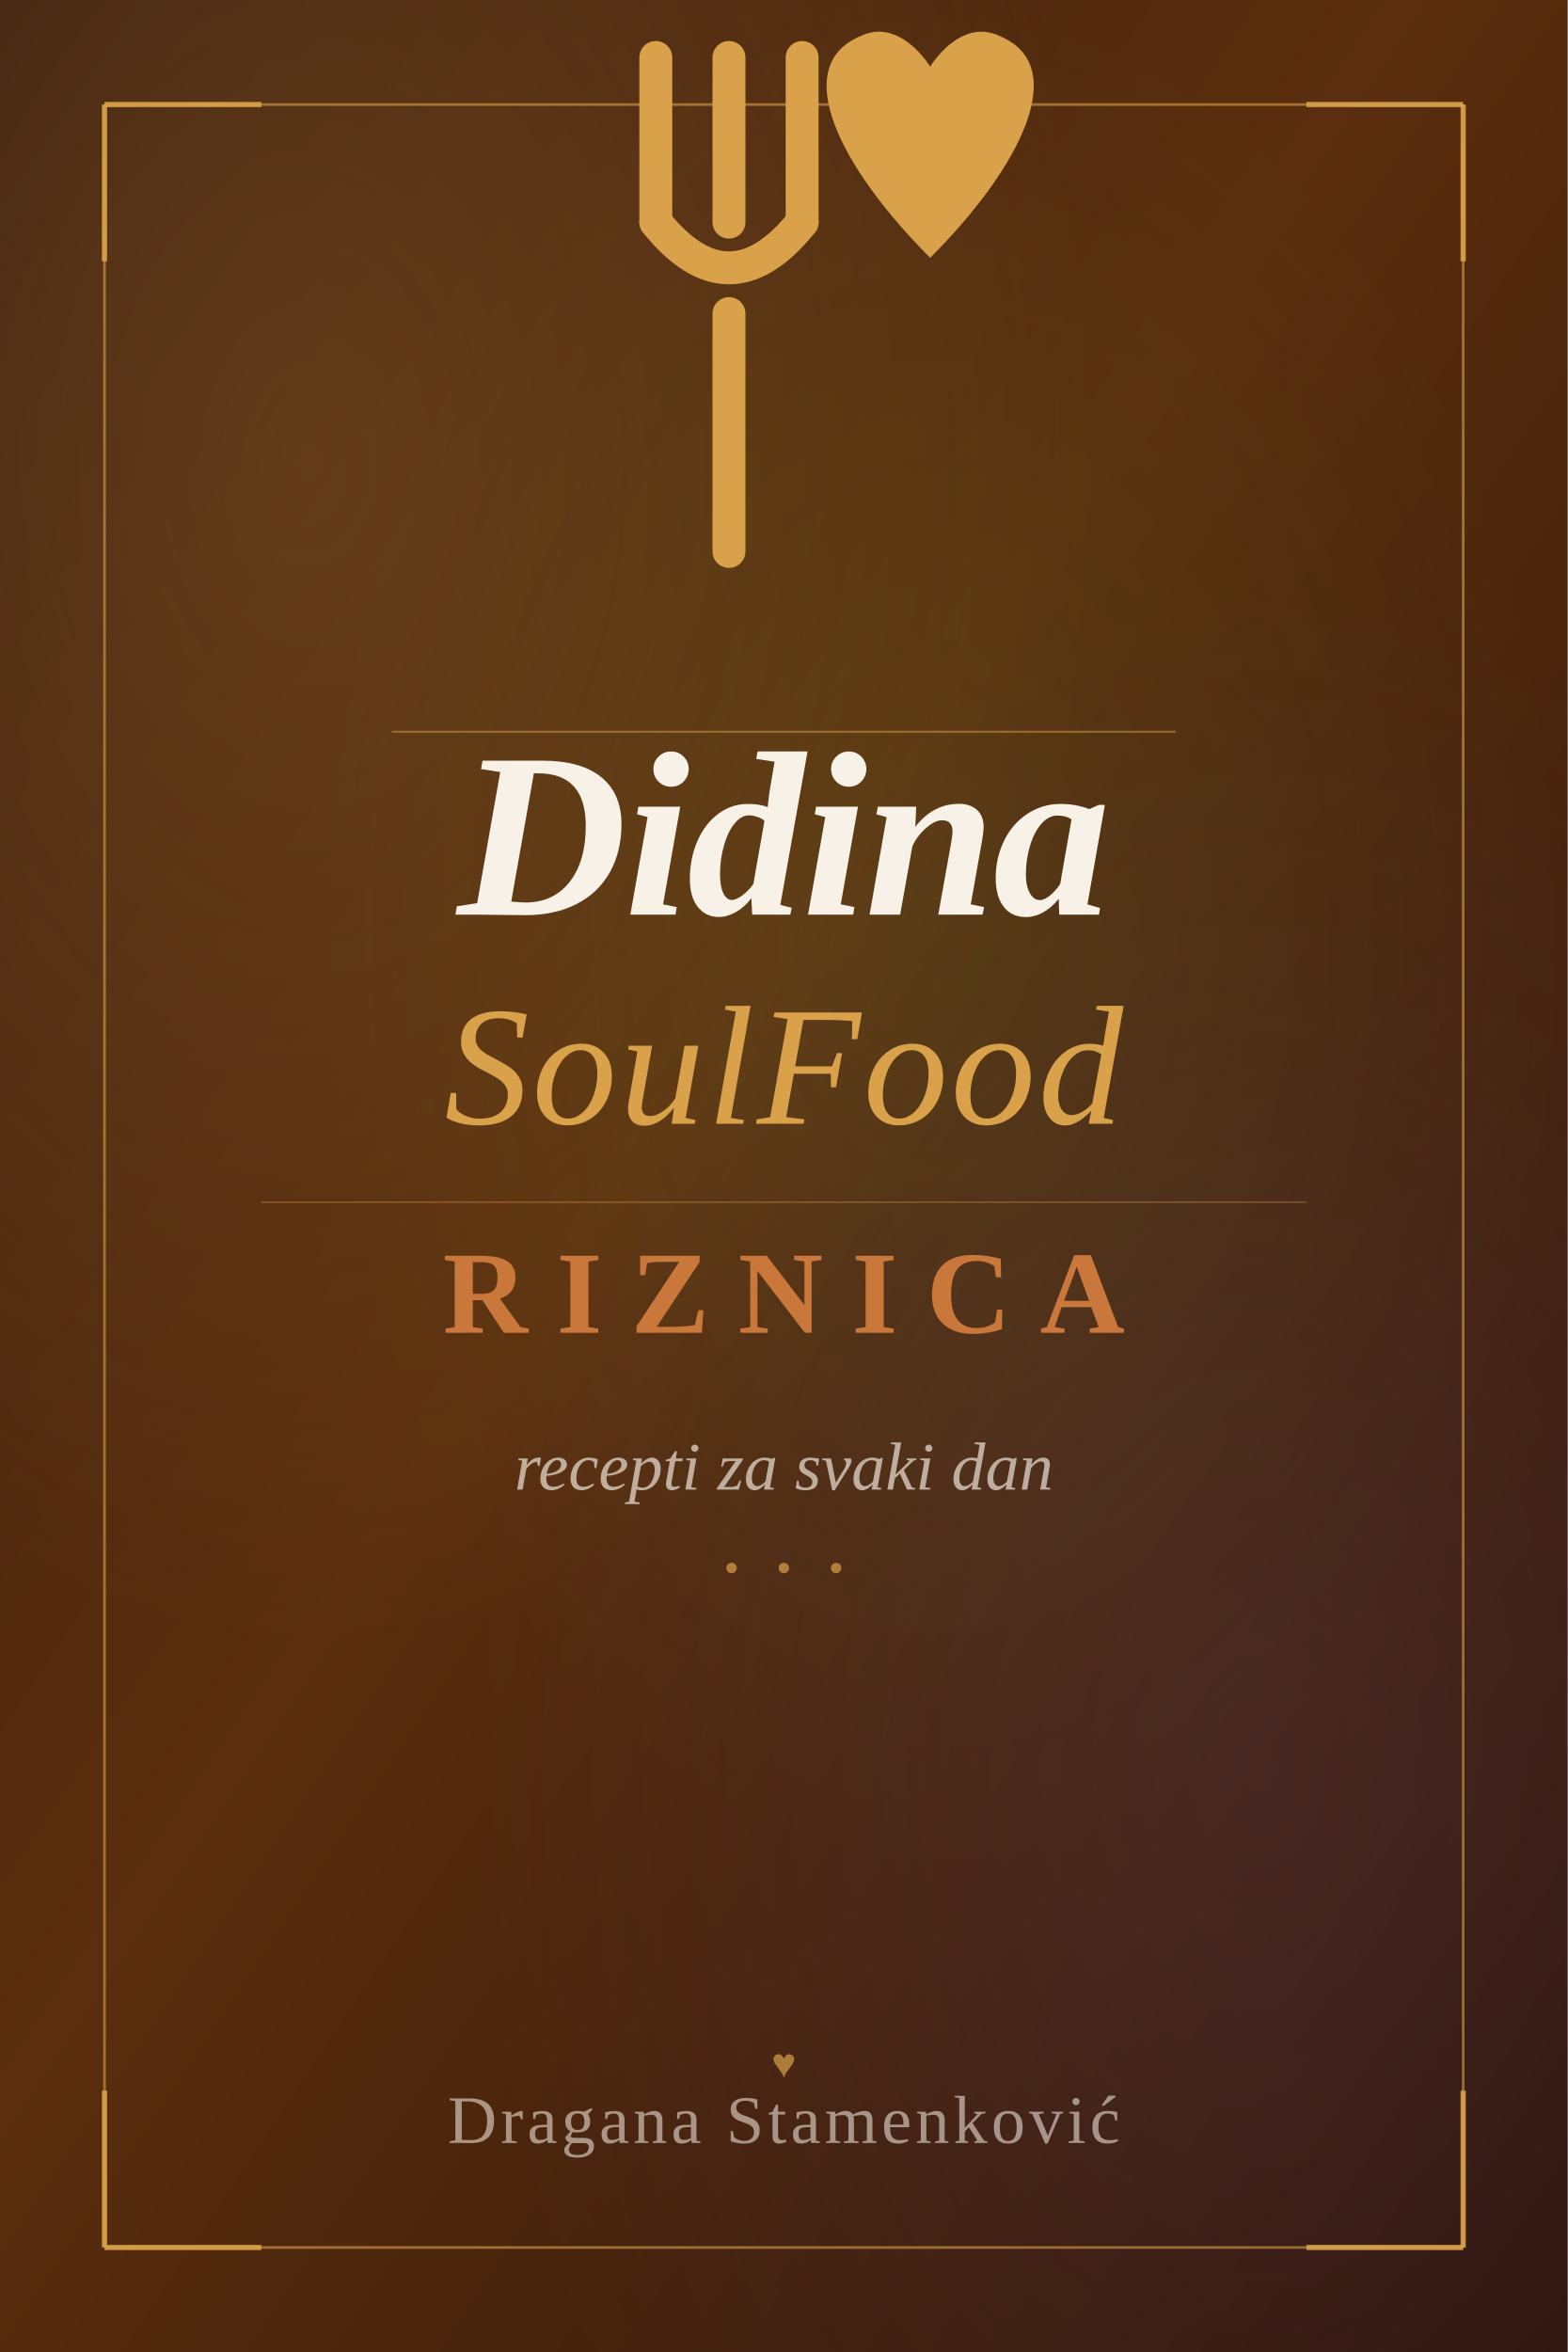
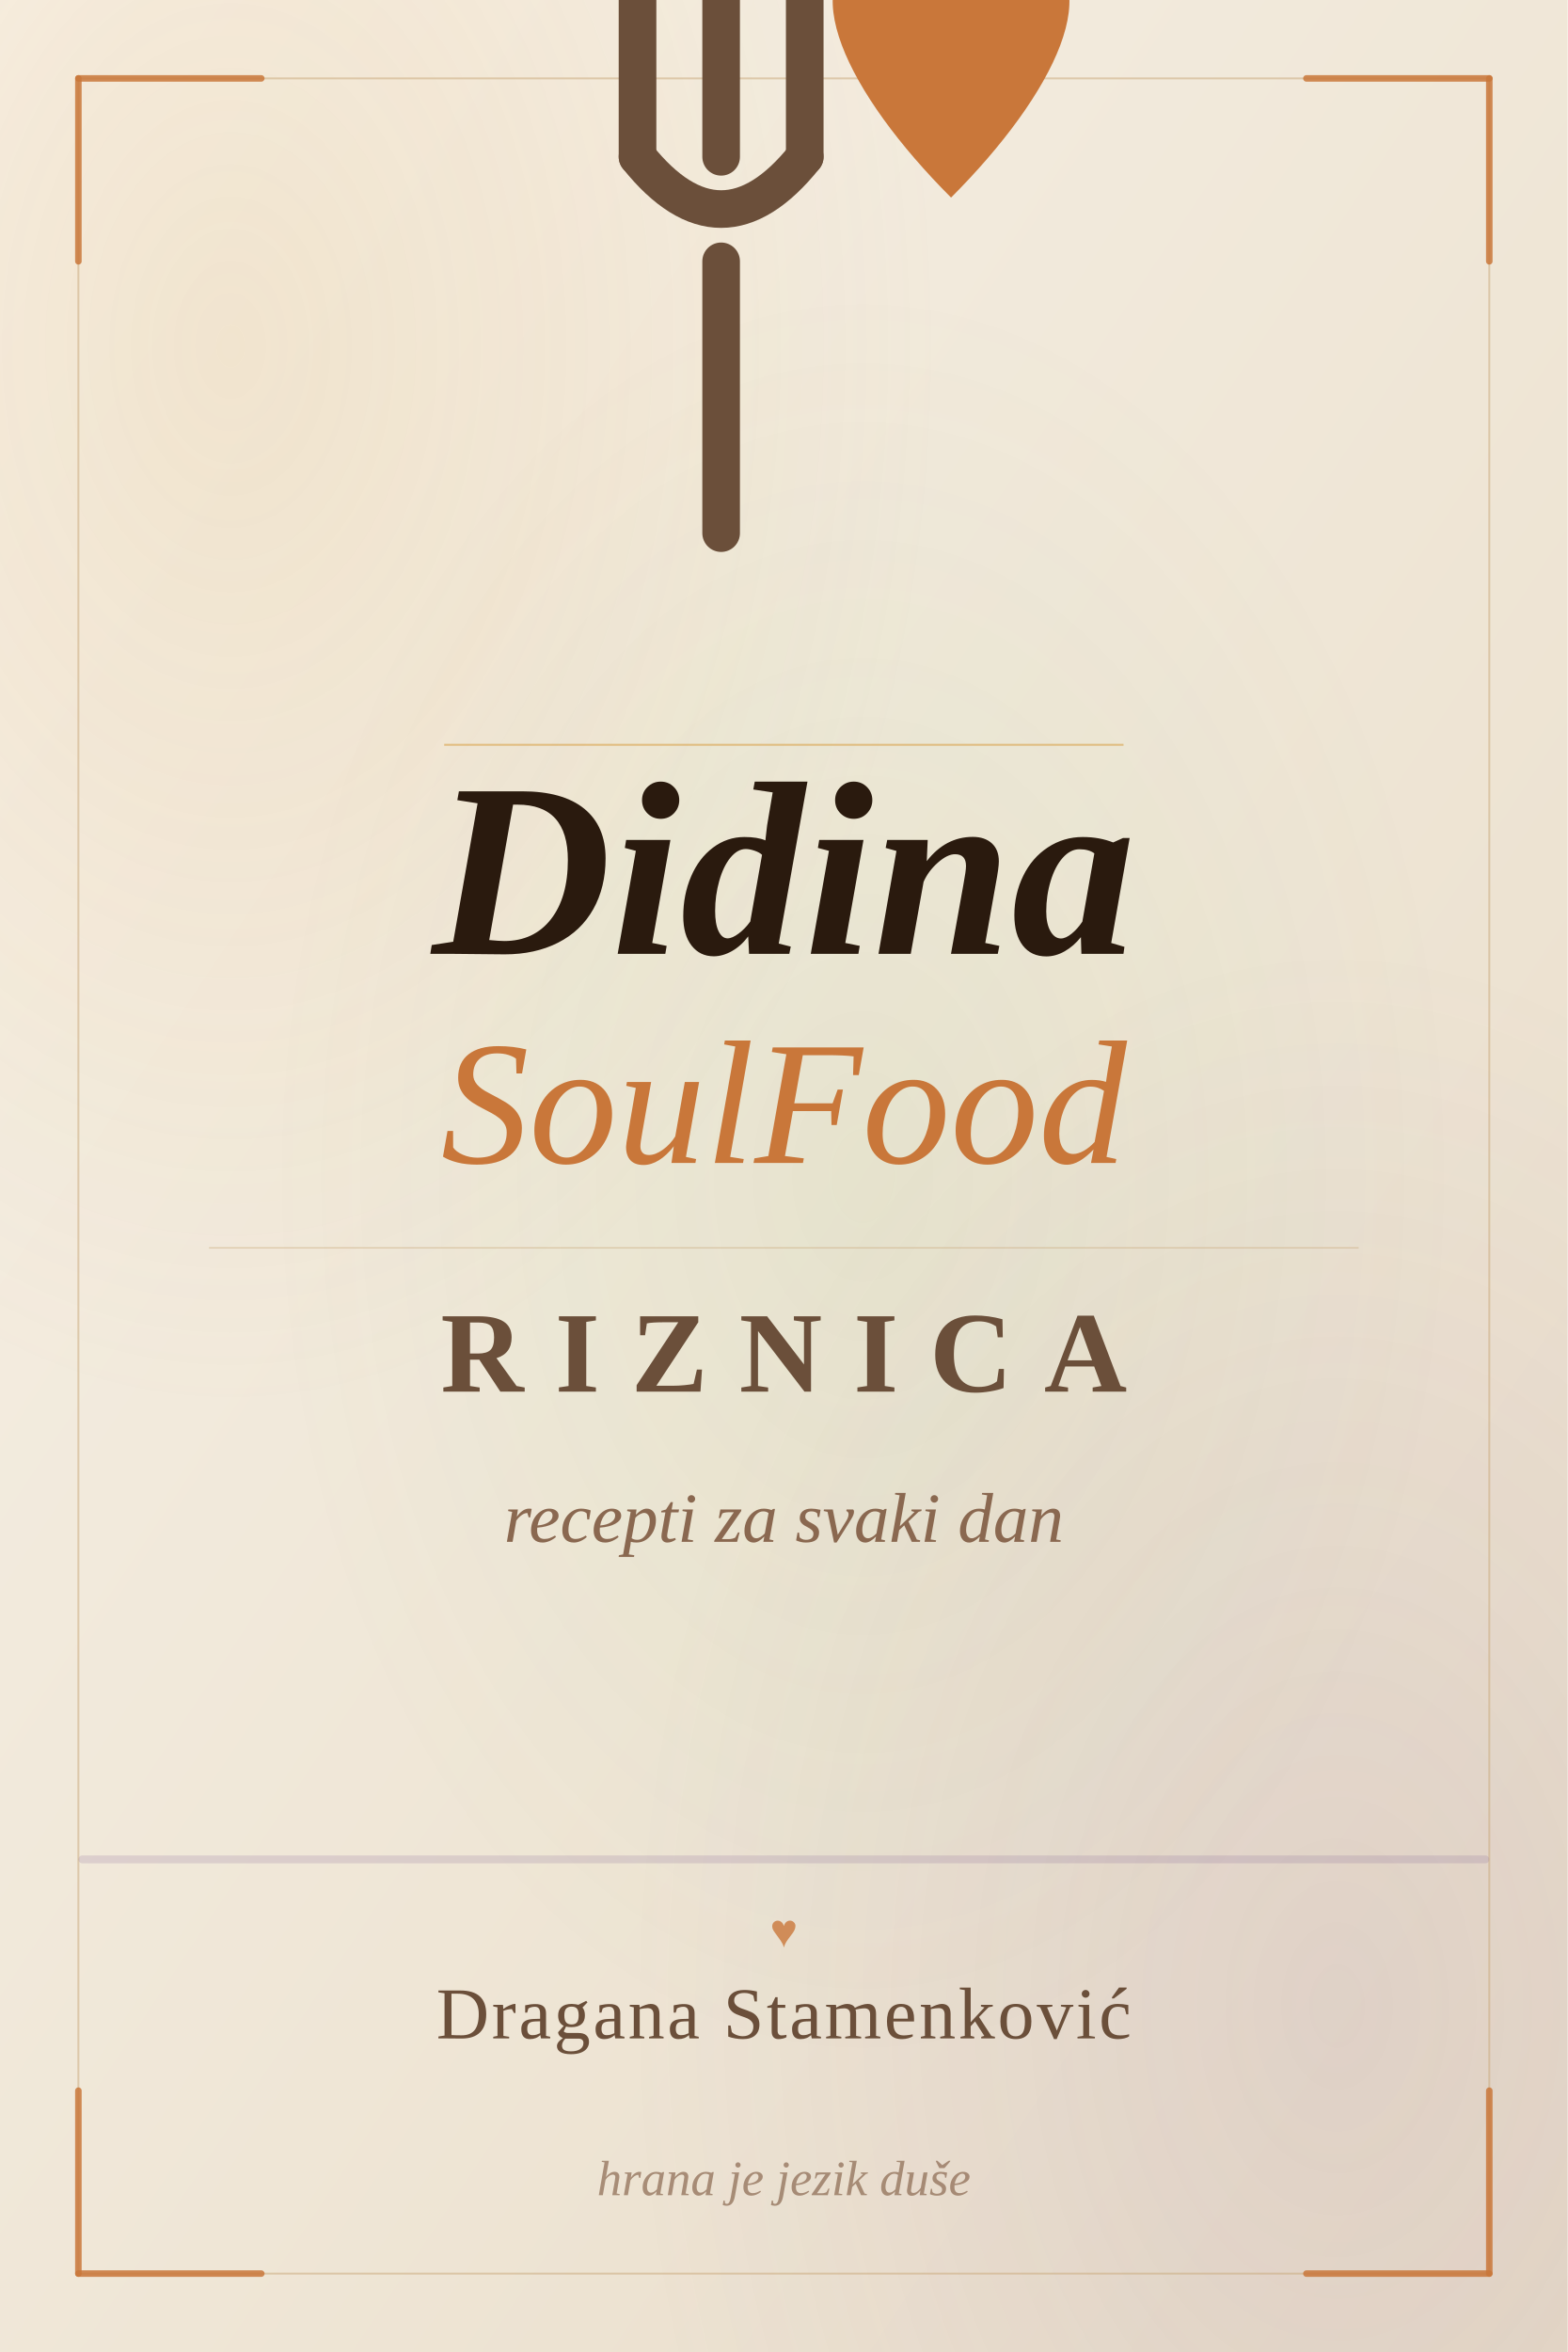
<svg xmlns="http://www.w3.org/2000/svg" viewBox="0 0 1200 1800" width="1200" height="1800">
  <defs>
    <linearGradient id="bgGrad" x1="0%" y1="0%" x2="100%" y2="100%">
-       <stop offset="0%" stop-color="#3D2010" />
-       <stop offset="45%" stop-color="#5A2E0E" />
-       <stop offset="100%" stop-color="#2A1208" />
+       <stop offset="0%" stop-color="#F7F1E7" />
+       <stop offset="55%" stop-color="#EFE6D6" />
+       <stop offset="100%" stop-color="#E8DBC8" />
    </linearGradient>
-     <radialGradient id="blob1" cx="20%" cy="20%" r="50%">
-       <stop offset="0%" stop-color="#D8A14A" stop-opacity="0.18" />
+     <radialGradient id="blob1" cx="15%" cy="15%" r="45%">
+       <stop offset="0%" stop-color="#D8A14A" stop-opacity="0.13" />
      <stop offset="100%" stop-color="#D8A14A" stop-opacity="0" />
    </radialGradient>
-     <radialGradient id="blob2" cx="80%" cy="75%" r="50%">
-       <stop offset="0%" stop-color="#7A5890" stop-opacity="0.18" />
+     <radialGradient id="blob2" cx="85%" cy="85%" r="45%">
+       <stop offset="0%" stop-color="#7A5890" stop-opacity="0.10" />
      <stop offset="100%" stop-color="#7A5890" stop-opacity="0" />
    </radialGradient>
-     <radialGradient id="blob3" cx="60%" cy="40%" r="40%">
-       <stop offset="0%" stop-color="#4FA83A" stop-opacity="0.10" />
+     <radialGradient id="blob3" cx="55%" cy="50%" r="38%">
+       <stop offset="0%" stop-color="#4FA83A" stop-opacity="0.06" />
      <stop offset="100%" stop-color="#4FA83A" stop-opacity="0" />
    </radialGradient>
  </defs>
  <rect width="1200" height="1800" fill="url(#bgGrad)" />
  <rect width="1200" height="1800" fill="url(#blob1)" />
  <rect width="1200" height="1800" fill="url(#blob2)" />
  <rect width="1200" height="1800" fill="url(#blob3)" />
-   <line x1="80" y1="80" x2="1120" y2="80" stroke="#D8A14A" stroke-width="2" opacity="0.6" />
-   <line x1="80" y1="1720" x2="1120" y2="1720" stroke="#D8A14A" stroke-width="2" opacity="0.6" />
-   <line x1="80" y1="80" x2="80" y2="1720" stroke="#D8A14A" stroke-width="2" opacity="0.6" />
-   <line x1="1120" y1="80" x2="1120" y2="1720" stroke="#D8A14A" stroke-width="2" opacity="0.6" />
-   <line x1="80" y1="80" x2="200" y2="80" stroke="#D8A14A" stroke-width="4" opacity="0.9" />
-   <line x1="80" y1="80" x2="80" y2="200" stroke="#D8A14A" stroke-width="4" opacity="0.9" />
-   <line x1="1120" y1="80" x2="1000" y2="80" stroke="#D8A14A" stroke-width="4" opacity="0.9" />
-   <line x1="1120" y1="80" x2="1120" y2="200" stroke="#D8A14A" stroke-width="4" opacity="0.9" />
-   <line x1="80" y1="1720" x2="200" y2="1720" stroke="#D8A14A" stroke-width="4" opacity="0.9" />
-   <line x1="80" y1="1720" x2="80" y2="1600" stroke="#D8A14A" stroke-width="4" opacity="0.9" />
-   <line x1="1120" y1="1720" x2="1000" y2="1720" stroke="#D8A14A" stroke-width="4" opacity="0.9" />
-   <line x1="1120" y1="1720" x2="1120" y2="1600" stroke="#D8A14A" stroke-width="4" opacity="0.9" />
-   <g transform="translate(600, 380) scale(14)" stroke="#D8A14A" stroke-width="1.8" fill="none" stroke-linecap="round" stroke-linejoin="round">
+   <rect x="60" y="60" width="1080" height="1680" fill="none" stroke="#C8A87A" stroke-width="1.5" opacity="0.5" />
+   <line x1="60" y1="60" x2="200" y2="60" stroke="#C9773A" stroke-width="5" opacity="0.85" stroke-linecap="round" />
+   <line x1="60" y1="60" x2="60" y2="200" stroke="#C9773A" stroke-width="5" opacity="0.85" stroke-linecap="round" />
+   <line x1="1140" y1="60" x2="1000" y2="60" stroke="#C9773A" stroke-width="5" opacity="0.85" stroke-linecap="round" />
+   <line x1="1140" y1="60" x2="1140" y2="200" stroke="#C9773A" stroke-width="5" opacity="0.85" stroke-linecap="round" />
+   <line x1="60" y1="1740" x2="200" y2="1740" stroke="#C9773A" stroke-width="5" opacity="0.85" stroke-linecap="round" />
+   <line x1="60" y1="1740" x2="60" y2="1600" stroke="#C9773A" stroke-width="5" opacity="0.85" stroke-linecap="round" />
+   <line x1="1140" y1="1740" x2="1000" y2="1740" stroke="#C9773A" stroke-width="5" opacity="0.85" stroke-linecap="round" />
+   <line x1="1140" y1="1740" x2="1140" y2="1600" stroke="#C9773A" stroke-width="5" opacity="0.85" stroke-linecap="round" />
+   <g transform="translate(600, 360) scale(16)" stroke="#6B4F3A" stroke-width="1.8" fill="none" stroke-linecap="round" stroke-linejoin="round">
    <g transform="translate(-3, -10)">
      <line x1="-4" y1="-14" x2="-4" y2="-5" />
      <line x1="0" y1="-14" x2="0" y2="-5" />
      <line x1="4" y1="-14" x2="4" y2="-5" />
      <path d="M-4,-5 Q0,0 4,-5" />
      <line x1="0" y1="0" x2="0" y2="13" />
    </g>
    <g transform="translate(8, -18) scale(0.55)">
-       <path d="M0,9 C-9,0 -14,-10 -7,-13 C-3,-15 0,-10 0,-10 C0,-10 3,-15 7,-13 C14,-10 9,0 0,9 Z" fill="#D8A14A" stroke="none" />
+       <path d="M0,9 C-9,0 -14,-10 -7,-13 C-3,-15 0,-10 0,-10 C0,-10 3,-15 7,-13 C14,-10 9,0 0,9 Z" fill="#C9773A" stroke="none" />
    </g>
  </g>
-   <line x1="300" y1="560" x2="900" y2="560" stroke="#D8A14A" stroke-width="1.5" opacity="0.5" />
-   <text x="600" y="700" text-anchor="middle" font-family="Georgia,'Times New Roman',serif" font-style="italic" font-size="180" font-weight="bold" fill="#F7F1E7" letter-spacing="-2">Didina</text>
-   <text x="600" y="860" text-anchor="middle" font-family="Georgia,'Times New Roman',serif" font-style="italic" font-size="130" fill="#D8A14A" letter-spacing="2">SoulFood</text>
-   <line x1="200" y1="920" x2="1000" y2="920" stroke="#D8A14A" stroke-width="1" opacity="0.4" />
-   <text x="600" y="1020" text-anchor="middle" font-family="Georgia,'Times New Roman',serif" font-size="90" font-weight="bold" fill="#C9773A" letter-spacing="22">RIZNICA</text>
-   <text x="600" y="1140" text-anchor="middle" font-family="Georgia,'Times New Roman',serif" font-style="italic" font-size="52" fill="#F7F1E7" opacity="0.65">recepti za svaki dan</text>
-   <circle cx="560" cy="1200" r="4" fill="#D8A14A" opacity="0.7" />
-   <circle cx="600" cy="1200" r="4" fill="#D8A14A" opacity="0.7" />
-   <circle cx="640" cy="1200" r="4" fill="#D8A14A" opacity="0.7" />
-   <text x="600" y="1640" text-anchor="middle" font-family="Georgia,'Times New Roman',serif" font-size="52" fill="#F7F1E7" opacity="0.55" letter-spacing="3">Dragana Stamenković</text>
-   <text x="600" y="1590" text-anchor="middle" font-size="32" fill="#D8A14A" opacity="0.7">♥</text>
+   <line x1="340" y1="570" x2="860" y2="570" stroke="#D8A14A" stroke-width="1.5" opacity="0.6" />
+   <text x="600" y="730" text-anchor="middle" font-family="Georgia,'Times New Roman',serif" font-style="italic" font-size="190" font-weight="bold" fill="#2A1A0E">Didina</text>
+   <text x="600" y="890" text-anchor="middle" font-family="Georgia,'Times New Roman',serif" font-style="italic" font-size="135" fill="#C9773A">SoulFood</text>
+   <line x1="160" y1="955" x2="1040" y2="955" stroke="#C8A87A" stroke-width="1" opacity="0.5" />
+   <text x="600" y="1065" text-anchor="middle" font-family="Georgia,'Times New Roman',serif" font-size="88" font-weight="bold" fill="#6B4F3A" letter-spacing="24">RIZNICA</text>
+   <text x="600" y="1180" text-anchor="middle" font-family="Georgia,'Times New Roman',serif" font-style="italic" font-size="54" fill="#8A6850">recepti za svaki dan</text>
+   <rect x="60" y="1420" width="1080" height="6" fill="#7A5890" opacity="0.18" rx="3" />
+   <text x="600" y="1560" text-anchor="middle" font-family="Georgia,'Times New Roman',serif" font-size="56" fill="#6B4F3A" letter-spacing="2">Dragana Stamenković</text>
+   <text x="600" y="1490" text-anchor="middle" font-size="36" fill="#C9773A" opacity="0.8">♥</text>
+   <text x="600" y="1680" text-anchor="middle" font-family="Georgia,'Times New Roman',serif" font-style="italic" font-size="38" fill="#8A6850" opacity="0.7">hrana je jezik duše</text>
</svg>
